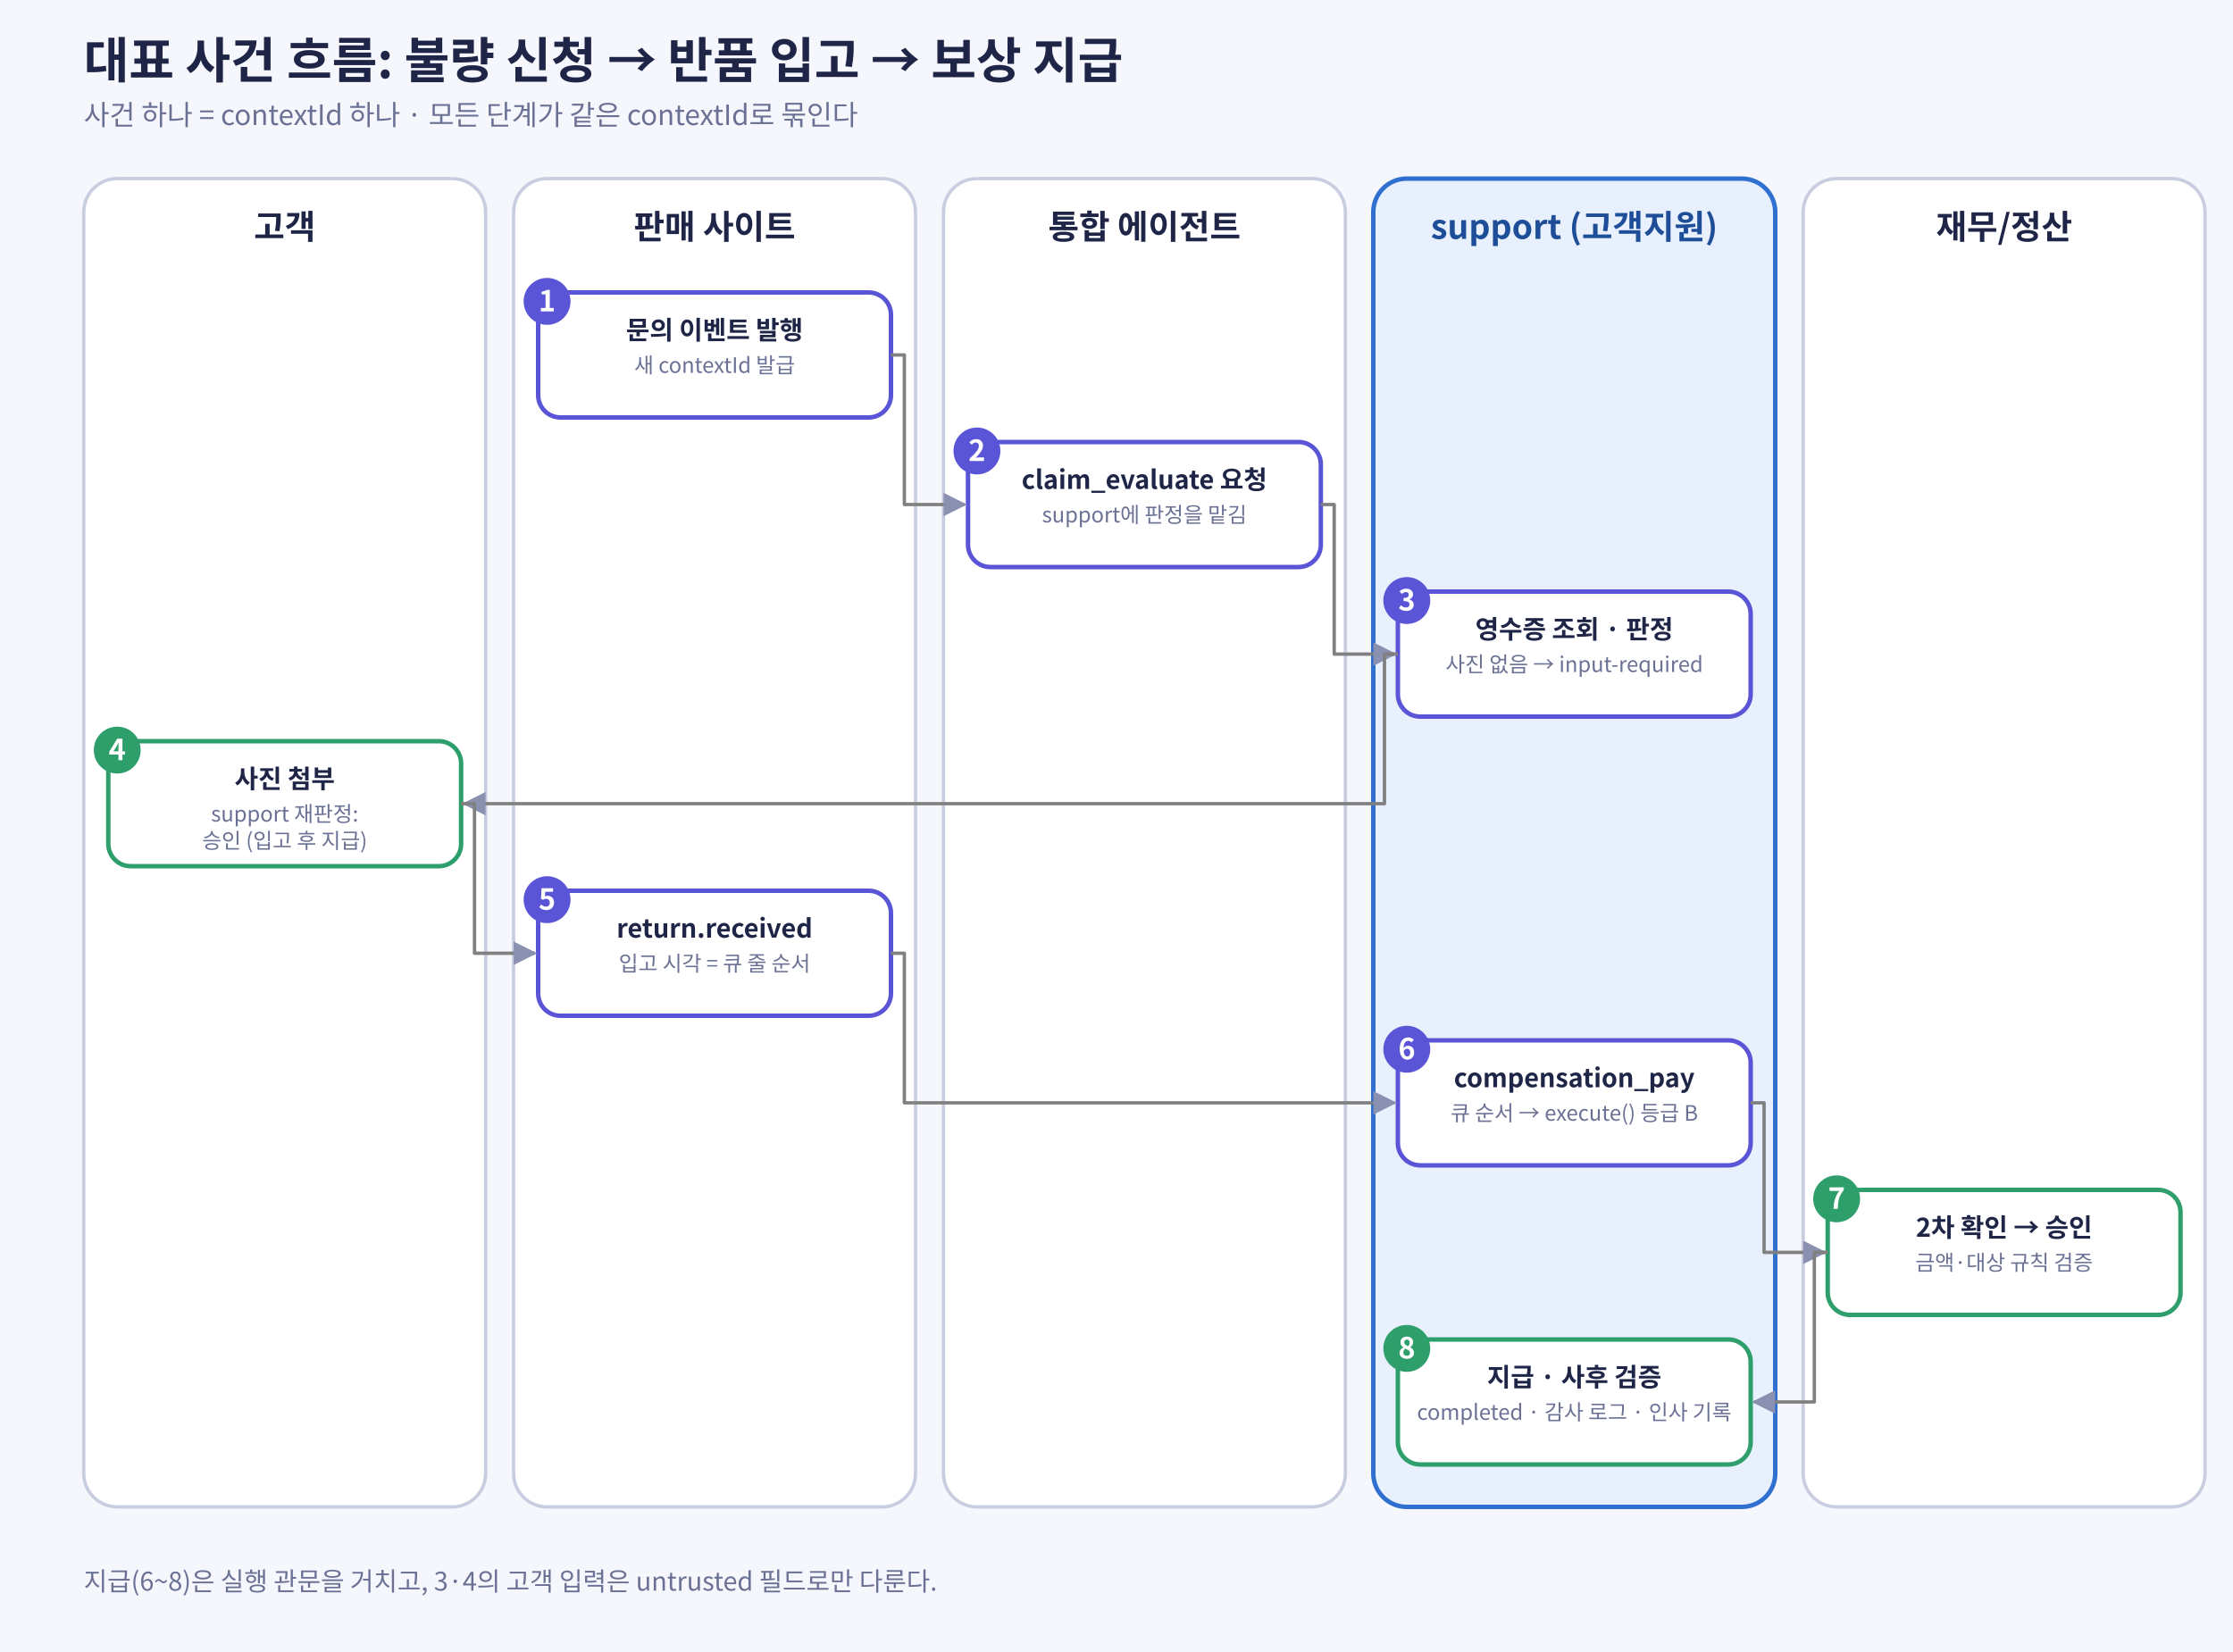
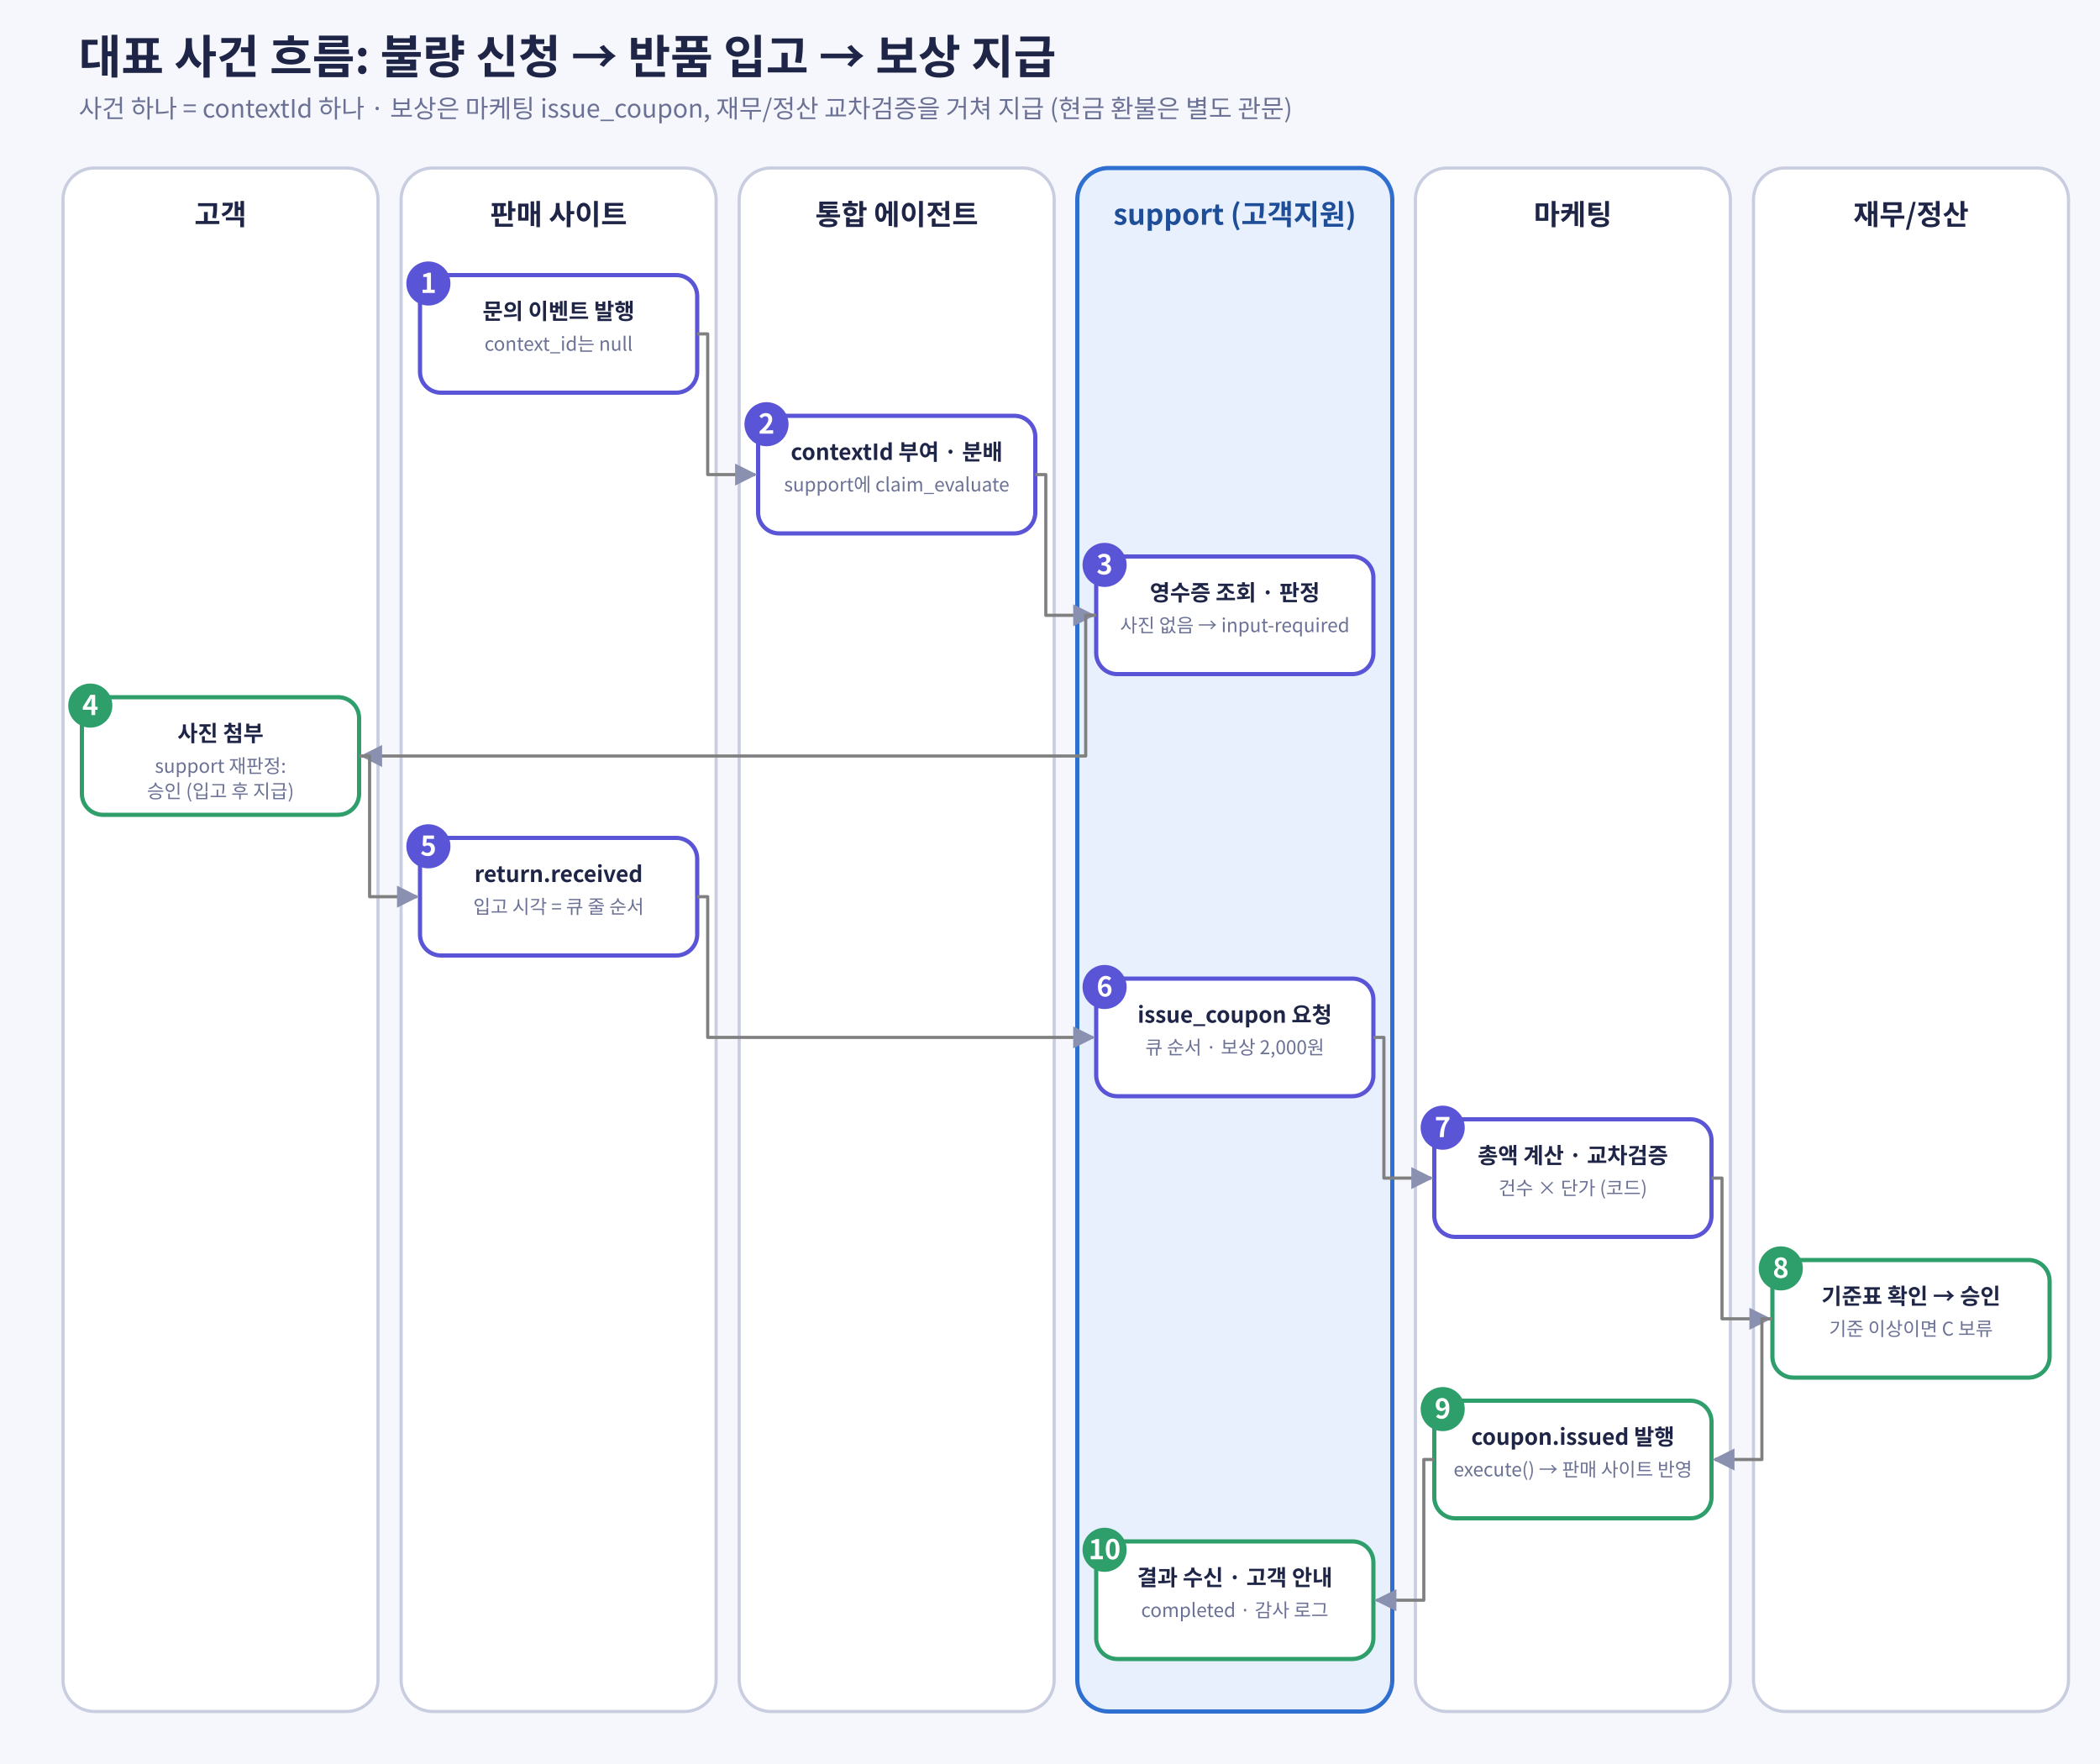
- <svg xmlns="http://www.w3.org/2000/svg" viewBox="0 0 2000 1480" width="2000" height="1480" font-family="'Noto Sans CJK KR','Noto Sans KR','Pretendard','Malgun Gothic','Apple SD Gothic Neo',sans-serif">
+ <svg xmlns="http://www.w3.org/2000/svg" viewBox="0 0 2000 1680" width="2000" height="1680" font-family="'Noto Sans CJK KR','Noto Sans KR','Pretendard','Malgun Gothic','Apple SD Gothic Neo',sans-serif">
  <defs>
    <marker id="a-purple" viewBox="0 0 10 10" refX="9" refY="5" markerWidth="7" markerHeight="7" orient="auto-start-reverse">
      <path d="M0 0 L10 5 L0 10 z" fill="#5a54d6" />
    </marker>
    <marker id="a-green" viewBox="0 0 10 10" refX="9" refY="5" markerWidth="7" markerHeight="7" orient="auto-start-reverse">
      <path d="M0 0 L10 5 L0 10 z" fill="#2e9e6b" />
    </marker>
    <marker id="a-gray" viewBox="0 0 10 10" refX="9" refY="5" markerWidth="7" markerHeight="7" orient="auto-start-reverse">
      <path d="M0 0 L10 5 L0 10 z" fill="#8a90b0" />
    </marker>
  </defs>
-   <rect width="2000" height="1480" fill="#f6f7fc" />
+   <rect width="2000" height="1680" fill="#f6f7fc" />
  <text x="75" y="70" font-size="44" font-weight="800" fill="#1f2547" text-anchor="start">대표 사건 흐름: 불량 신청 → 반품 입고 → 보상 지급</text>
-   <text x="75" y="112" font-size="25" font-weight="400" fill="#6b7194" text-anchor="start">사건 하나 = contextId 하나 · 모든 단계가 같은 contextId로 묶인다</text>
-   <rect x="75" y="160" width="360" height="1190" rx="30" fill="#ffffff" stroke="#c9cde0" stroke-width="3" />
-   <text x="255.0" y="214" font-size="30" font-weight="800" fill="#1f2547" text-anchor="middle">고객</text>
-   <rect x="460" y="160" width="360" height="1190" rx="30" fill="#ffffff" stroke="#c9cde0" stroke-width="3" />
-   <text x="640.0" y="214" font-size="30" font-weight="800" fill="#1f2547" text-anchor="middle">판매 사이트</text>
-   <rect x="845" y="160" width="360" height="1190" rx="30" fill="#ffffff" stroke="#c9cde0" stroke-width="3" />
-   <text x="1025.0" y="214" font-size="30" font-weight="800" fill="#1f2547" text-anchor="middle">통합 에이전트</text>
-   <rect x="1230" y="160" width="360" height="1190" rx="30" fill="#e8f0fe" stroke="#2f6fd0" stroke-width="4" />
-   <text x="1410.0" y="214" font-size="30" font-weight="800" fill="#1f4e99" text-anchor="middle">support (고객지원)</text>
-   <rect x="1615" y="160" width="360" height="1190" rx="30" fill="#ffffff" stroke="#c9cde0" stroke-width="3" />
-   <text x="1795.0" y="214" font-size="30" font-weight="800" fill="#1f2547" text-anchor="middle">재무/정산</text>
-   <rect x="482" y="262" width="316" height="112" rx="20" fill="#ffffff" stroke="#5a54d6" stroke-width="4" />
-   <circle cx="490" cy="270" r="21" fill="#5a54d6" />
-   <text x="490" y="279" font-size="26" font-weight="700" fill="#fff" text-anchor="middle">1</text>
-   <text x="640.0" y="304" font-size="23" font-weight="800" fill="#1f2547" text-anchor="middle">문의 이벤트 발행</text>
-   <text x="640.0" y="334" font-size="19" font-weight="400" fill="#6b7194" text-anchor="middle">새 contextId 발급</text>
-   <rect x="867" y="396" width="316" height="112" rx="20" fill="#ffffff" stroke="#5a54d6" stroke-width="4" />
-   <circle cx="875" cy="404" r="21" fill="#5a54d6" />
-   <text x="875" y="413" font-size="26" font-weight="700" fill="#fff" text-anchor="middle">2</text>
-   <text x="1025.0" y="438" font-size="23" font-weight="800" fill="#1f2547" text-anchor="middle">claim_evaluate 요청</text>
-   <text x="1025.0" y="468" font-size="19" font-weight="400" fill="#6b7194" text-anchor="middle">support에 판정을 맡김</text>
-   <rect x="1252" y="530" width="316" height="112" rx="20" fill="#ffffff" stroke="#5a54d6" stroke-width="4" />
-   <circle cx="1260" cy="538" r="21" fill="#5a54d6" />
-   <text x="1260" y="547" font-size="26" font-weight="700" fill="#fff" text-anchor="middle">3</text>
-   <text x="1410.0" y="572" font-size="23" font-weight="800" fill="#1f2547" text-anchor="middle">영수증 조회 · 판정</text>
-   <text x="1410.0" y="602" font-size="19" font-weight="400" fill="#6b7194" text-anchor="middle">사진 없음 → input-required</text>
-   <rect x="97" y="664" width="316" height="112" rx="20" fill="#ffffff" stroke="#2e9e6b" stroke-width="4" />
-   <circle cx="105" cy="672" r="21" fill="#2e9e6b" />
-   <text x="105" y="681" font-size="26" font-weight="700" fill="#fff" text-anchor="middle">4</text>
-   <text x="255.0" y="706" font-size="23" font-weight="800" fill="#1f2547" text-anchor="middle">사진 첨부</text>
-   <text x="255.0" y="736" font-size="19" font-weight="400" fill="#6b7194" text-anchor="middle">support 재판정:</text>
-   <text x="255.0" y="760" font-size="19" font-weight="400" fill="#6b7194" text-anchor="middle">승인 (입고 후 지급)</text>
-   <rect x="482" y="798" width="316" height="112" rx="20" fill="#ffffff" stroke="#5a54d6" stroke-width="4" />
-   <circle cx="490" cy="806" r="21" fill="#5a54d6" />
-   <text x="490" y="815" font-size="26" font-weight="700" fill="#fff" text-anchor="middle">5</text>
-   <text x="640.0" y="840" font-size="23" font-weight="800" fill="#1f2547" text-anchor="middle">return.received</text>
-   <text x="640.0" y="870" font-size="19" font-weight="400" fill="#6b7194" text-anchor="middle">입고 시각 = 큐 줄 순서</text>
-   <rect x="1252" y="932" width="316" height="112" rx="20" fill="#ffffff" stroke="#5a54d6" stroke-width="4" />
-   <circle cx="1260" cy="940" r="21" fill="#5a54d6" />
-   <text x="1260" y="949" font-size="26" font-weight="700" fill="#fff" text-anchor="middle">6</text>
-   <text x="1410.0" y="974" font-size="23" font-weight="800" fill="#1f2547" text-anchor="middle">compensation_pay</text>
-   <text x="1410.0" y="1004" font-size="19" font-weight="400" fill="#6b7194" text-anchor="middle">큐 순서 → execute() 등급 B</text>
-   <rect x="1637" y="1066" width="316" height="112" rx="20" fill="#ffffff" stroke="#2e9e6b" stroke-width="4" />
-   <circle cx="1645" cy="1074" r="21" fill="#2e9e6b" />
-   <text x="1645" y="1083" font-size="26" font-weight="700" fill="#fff" text-anchor="middle">7</text>
-   <text x="1795.0" y="1108" font-size="23" font-weight="800" fill="#1f2547" text-anchor="middle">2차 확인 → 승인</text>
-   <text x="1795.0" y="1138" font-size="19" font-weight="400" fill="#6b7194" text-anchor="middle">금액·대상 규칙 검증</text>
-   <rect x="1252" y="1200" width="316" height="112" rx="20" fill="#ffffff" stroke="#2e9e6b" stroke-width="4" />
-   <circle cx="1260" cy="1208" r="21" fill="#2e9e6b" />
-   <text x="1260" y="1217" font-size="26" font-weight="700" fill="#fff" text-anchor="middle">8</text>
-   <text x="1410.0" y="1242" font-size="23" font-weight="800" fill="#1f2547" text-anchor="middle">지급 · 사후 검증</text>
-   <text x="1410.0" y="1272" font-size="19" font-weight="400" fill="#6b7194" text-anchor="middle">completed · 감사 로그 · 인사 기록</text>
-   <path d="M 798 318.0 H 810 V 452.0 H 864" fill="none" stroke="gray" stroke-width="3" marker-end="url(#a-gray)" stroke-linejoin="round" />
-   <path d="M 1183 452.0 H 1195 V 586.0 H 1249" fill="none" stroke="gray" stroke-width="3" marker-end="url(#a-gray)" stroke-linejoin="round" />
-   <path d="M 1252 586.0 H 1240 V 720.0 H 416" fill="none" stroke="gray" stroke-width="3" marker-end="url(#a-gray)" stroke-linejoin="round" />
-   <path d="M 413 720.0 H 425 V 854.0 H 479" fill="none" stroke="gray" stroke-width="3" marker-end="url(#a-gray)" stroke-linejoin="round" />
-   <path d="M 798 854.0 H 810 V 988.0 H 1249" fill="none" stroke="gray" stroke-width="3" marker-end="url(#a-gray)" stroke-linejoin="round" />
-   <path d="M 1568 988.0 H 1580 V 1122.0 H 1634" fill="none" stroke="gray" stroke-width="3" marker-end="url(#a-gray)" stroke-linejoin="round" />
-   <path d="M 1637 1122.0 H 1625 V 1256.0 H 1571" fill="none" stroke="gray" stroke-width="3" marker-end="url(#a-gray)" stroke-linejoin="round" />
-   <text x="75" y="1425" font-size="23" font-weight="400" fill="#6b7194" text-anchor="start">지급(6~8)은 실행 관문을 거치고, 3·4의 고객 입력은 untrusted 필드로만 다룬다.</text>
+   <text x="75" y="112" font-size="24" font-weight="400" fill="#6b7194" text-anchor="start">사건 하나 = contextId 하나 · 보상은 마케팅 issue_coupon, 재무/정산 교차검증을 거쳐 지급 (현금 환불은 별도 관문)</text>
+   <rect x="60" y="160" width="300" height="1470" rx="30" fill="#ffffff" stroke="#c9cde0" stroke-width="3" />
+   <text x="210.0" y="214" font-size="27" font-weight="800" fill="#1f2547" text-anchor="middle">고객</text>
+   <rect x="382" y="160" width="300" height="1470" rx="30" fill="#ffffff" stroke="#c9cde0" stroke-width="3" />
+   <text x="532.0" y="214" font-size="27" font-weight="800" fill="#1f2547" text-anchor="middle">판매 사이트</text>
+   <rect x="704" y="160" width="300" height="1470" rx="30" fill="#ffffff" stroke="#c9cde0" stroke-width="3" />
+   <text x="854.0" y="214" font-size="27" font-weight="800" fill="#1f2547" text-anchor="middle">통합 에이전트</text>
+   <rect x="1026" y="160" width="300" height="1470" rx="30" fill="#e8f0fe" stroke="#2f6fd0" stroke-width="4" />
+   <text x="1176.0" y="214" font-size="27" font-weight="800" fill="#1f4e99" text-anchor="middle">support (고객지원)</text>
+   <rect x="1348" y="160" width="300" height="1470" rx="30" fill="#ffffff" stroke="#c9cde0" stroke-width="3" />
+   <text x="1498.0" y="214" font-size="27" font-weight="800" fill="#1f2547" text-anchor="middle">마케팅</text>
+   <rect x="1670" y="160" width="300" height="1470" rx="30" fill="#ffffff" stroke="#c9cde0" stroke-width="3" />
+   <text x="1820.0" y="214" font-size="27" font-weight="800" fill="#1f2547" text-anchor="middle">재무/정산</text>
+   <rect x="400" y="262" width="264" height="112" rx="20" fill="#ffffff" stroke="#5a54d6" stroke-width="4" />
+   <circle cx="408" cy="270" r="21" fill="#5a54d6" />
+   <text x="408" y="279" font-size="26" font-weight="700" fill="#fff" text-anchor="middle">1</text>
+   <text x="532.0" y="304" font-size="21" font-weight="800" fill="#1f2547" text-anchor="middle">문의 이벤트 발행</text>
+   <text x="532.0" y="334" font-size="18" font-weight="400" fill="#6b7194" text-anchor="middle">context_id는 null</text>
+   <rect x="722" y="396" width="264" height="112" rx="20" fill="#ffffff" stroke="#5a54d6" stroke-width="4" />
+   <circle cx="730" cy="404" r="21" fill="#5a54d6" />
+   <text x="730" y="413" font-size="26" font-weight="700" fill="#fff" text-anchor="middle">2</text>
+   <text x="854.0" y="438" font-size="21" font-weight="800" fill="#1f2547" text-anchor="middle">contextId 부여 · 분배</text>
+   <text x="854.0" y="468" font-size="18" font-weight="400" fill="#6b7194" text-anchor="middle">support에 claim_evaluate</text>
+   <rect x="1044" y="530" width="264" height="112" rx="20" fill="#ffffff" stroke="#5a54d6" stroke-width="4" />
+   <circle cx="1052" cy="538" r="21" fill="#5a54d6" />
+   <text x="1052" y="547" font-size="26" font-weight="700" fill="#fff" text-anchor="middle">3</text>
+   <text x="1176.0" y="572" font-size="21" font-weight="800" fill="#1f2547" text-anchor="middle">영수증 조회 · 판정</text>
+   <text x="1176.0" y="602" font-size="18" font-weight="400" fill="#6b7194" text-anchor="middle">사진 없음 → input-required</text>
+   <rect x="78" y="664" width="264" height="112" rx="20" fill="#ffffff" stroke="#2e9e6b" stroke-width="4" />
+   <circle cx="86" cy="672" r="21" fill="#2e9e6b" />
+   <text x="86" y="681" font-size="26" font-weight="700" fill="#fff" text-anchor="middle">4</text>
+   <text x="210.0" y="706" font-size="21" font-weight="800" fill="#1f2547" text-anchor="middle">사진 첨부</text>
+   <text x="210.0" y="736" font-size="18" font-weight="400" fill="#6b7194" text-anchor="middle">support 재판정:</text>
+   <text x="210.0" y="760" font-size="18" font-weight="400" fill="#6b7194" text-anchor="middle">승인 (입고 후 지급)</text>
+   <rect x="400" y="798" width="264" height="112" rx="20" fill="#ffffff" stroke="#5a54d6" stroke-width="4" />
+   <circle cx="408" cy="806" r="21" fill="#5a54d6" />
+   <text x="408" y="815" font-size="26" font-weight="700" fill="#fff" text-anchor="middle">5</text>
+   <text x="532.0" y="840" font-size="21" font-weight="800" fill="#1f2547" text-anchor="middle">return.received</text>
+   <text x="532.0" y="870" font-size="18" font-weight="400" fill="#6b7194" text-anchor="middle">입고 시각 = 큐 줄 순서</text>
+   <rect x="1044" y="932" width="264" height="112" rx="20" fill="#ffffff" stroke="#5a54d6" stroke-width="4" />
+   <circle cx="1052" cy="940" r="21" fill="#5a54d6" />
+   <text x="1052" y="949" font-size="26" font-weight="700" fill="#fff" text-anchor="middle">6</text>
+   <text x="1176.0" y="974" font-size="21" font-weight="800" fill="#1f2547" text-anchor="middle">issue_coupon 요청</text>
+   <text x="1176.0" y="1004" font-size="18" font-weight="400" fill="#6b7194" text-anchor="middle">큐 순서 · 보상 2,000원</text>
+   <rect x="1366" y="1066" width="264" height="112" rx="20" fill="#ffffff" stroke="#5a54d6" stroke-width="4" />
+   <circle cx="1374" cy="1074" r="21" fill="#5a54d6" />
+   <text x="1374" y="1083" font-size="26" font-weight="700" fill="#fff" text-anchor="middle">7</text>
+   <text x="1498.0" y="1108" font-size="21" font-weight="800" fill="#1f2547" text-anchor="middle">총액 계산 · 교차검증</text>
+   <text x="1498.0" y="1138" font-size="18" font-weight="400" fill="#6b7194" text-anchor="middle">건수 × 단가 (코드)</text>
+   <rect x="1688" y="1200" width="264" height="112" rx="20" fill="#ffffff" stroke="#2e9e6b" stroke-width="4" />
+   <circle cx="1696" cy="1208" r="21" fill="#2e9e6b" />
+   <text x="1696" y="1217" font-size="26" font-weight="700" fill="#fff" text-anchor="middle">8</text>
+   <text x="1820.0" y="1242" font-size="21" font-weight="800" fill="#1f2547" text-anchor="middle">기준표 확인 → 승인</text>
+   <text x="1820.0" y="1272" font-size="18" font-weight="400" fill="#6b7194" text-anchor="middle">기준 이상이면 C 보류</text>
+   <rect x="1366" y="1334" width="264" height="112" rx="20" fill="#ffffff" stroke="#2e9e6b" stroke-width="4" />
+   <circle cx="1374" cy="1342" r="21" fill="#2e9e6b" />
+   <text x="1374" y="1351" font-size="26" font-weight="700" fill="#fff" text-anchor="middle">9</text>
+   <text x="1498.0" y="1376" font-size="21" font-weight="800" fill="#1f2547" text-anchor="middle">coupon.issued 발행</text>
+   <text x="1498.0" y="1406" font-size="18" font-weight="400" fill="#6b7194" text-anchor="middle">execute() → 판매 사이트 반영</text>
+   <rect x="1044" y="1468" width="264" height="112" rx="20" fill="#ffffff" stroke="#2e9e6b" stroke-width="4" />
+   <circle cx="1052" cy="1476" r="21" fill="#2e9e6b" />
+   <text x="1052" y="1485" font-size="26" font-weight="700" fill="#fff" text-anchor="middle">10</text>
+   <text x="1176.0" y="1510" font-size="21" font-weight="800" fill="#1f2547" text-anchor="middle">결과 수신 · 고객 안내</text>
+   <text x="1176.0" y="1540" font-size="18" font-weight="400" fill="#6b7194" text-anchor="middle">completed · 감사 로그</text>
+   <path d="M 664 318.0 H 674 V 452.0 H 719" fill="none" stroke="gray" stroke-width="3" marker-end="url(#a-gray)" stroke-linejoin="round" />
+   <path d="M 986 452.0 H 996 V 586.0 H 1041" fill="none" stroke="gray" stroke-width="3" marker-end="url(#a-gray)" stroke-linejoin="round" />
+   <path d="M 1044 586.0 H 1034 V 720.0 H 345" fill="none" stroke="gray" stroke-width="3" marker-end="url(#a-gray)" stroke-linejoin="round" />
+   <path d="M 342 720.0 H 352 V 854.0 H 397" fill="none" stroke="gray" stroke-width="3" marker-end="url(#a-gray)" stroke-linejoin="round" />
+   <path d="M 664 854.0 H 674 V 988.0 H 1041" fill="none" stroke="gray" stroke-width="3" marker-end="url(#a-gray)" stroke-linejoin="round" />
+   <path d="M 1308 988.0 H 1318 V 1122.0 H 1363" fill="none" stroke="gray" stroke-width="3" marker-end="url(#a-gray)" stroke-linejoin="round" />
+   <path d="M 1630 1122.0 H 1640 V 1256.0 H 1685" fill="none" stroke="gray" stroke-width="3" marker-end="url(#a-gray)" stroke-linejoin="round" />
+   <path d="M 1688 1256.0 H 1678 V 1390.0 H 1633" fill="none" stroke="gray" stroke-width="3" marker-end="url(#a-gray)" stroke-linejoin="round" />
+   <path d="M 1366 1390.0 H 1356 V 1524.0 H 1311" fill="none" stroke="gray" stroke-width="3" marker-end="url(#a-gray)" stroke-linejoin="round" />
</svg>
